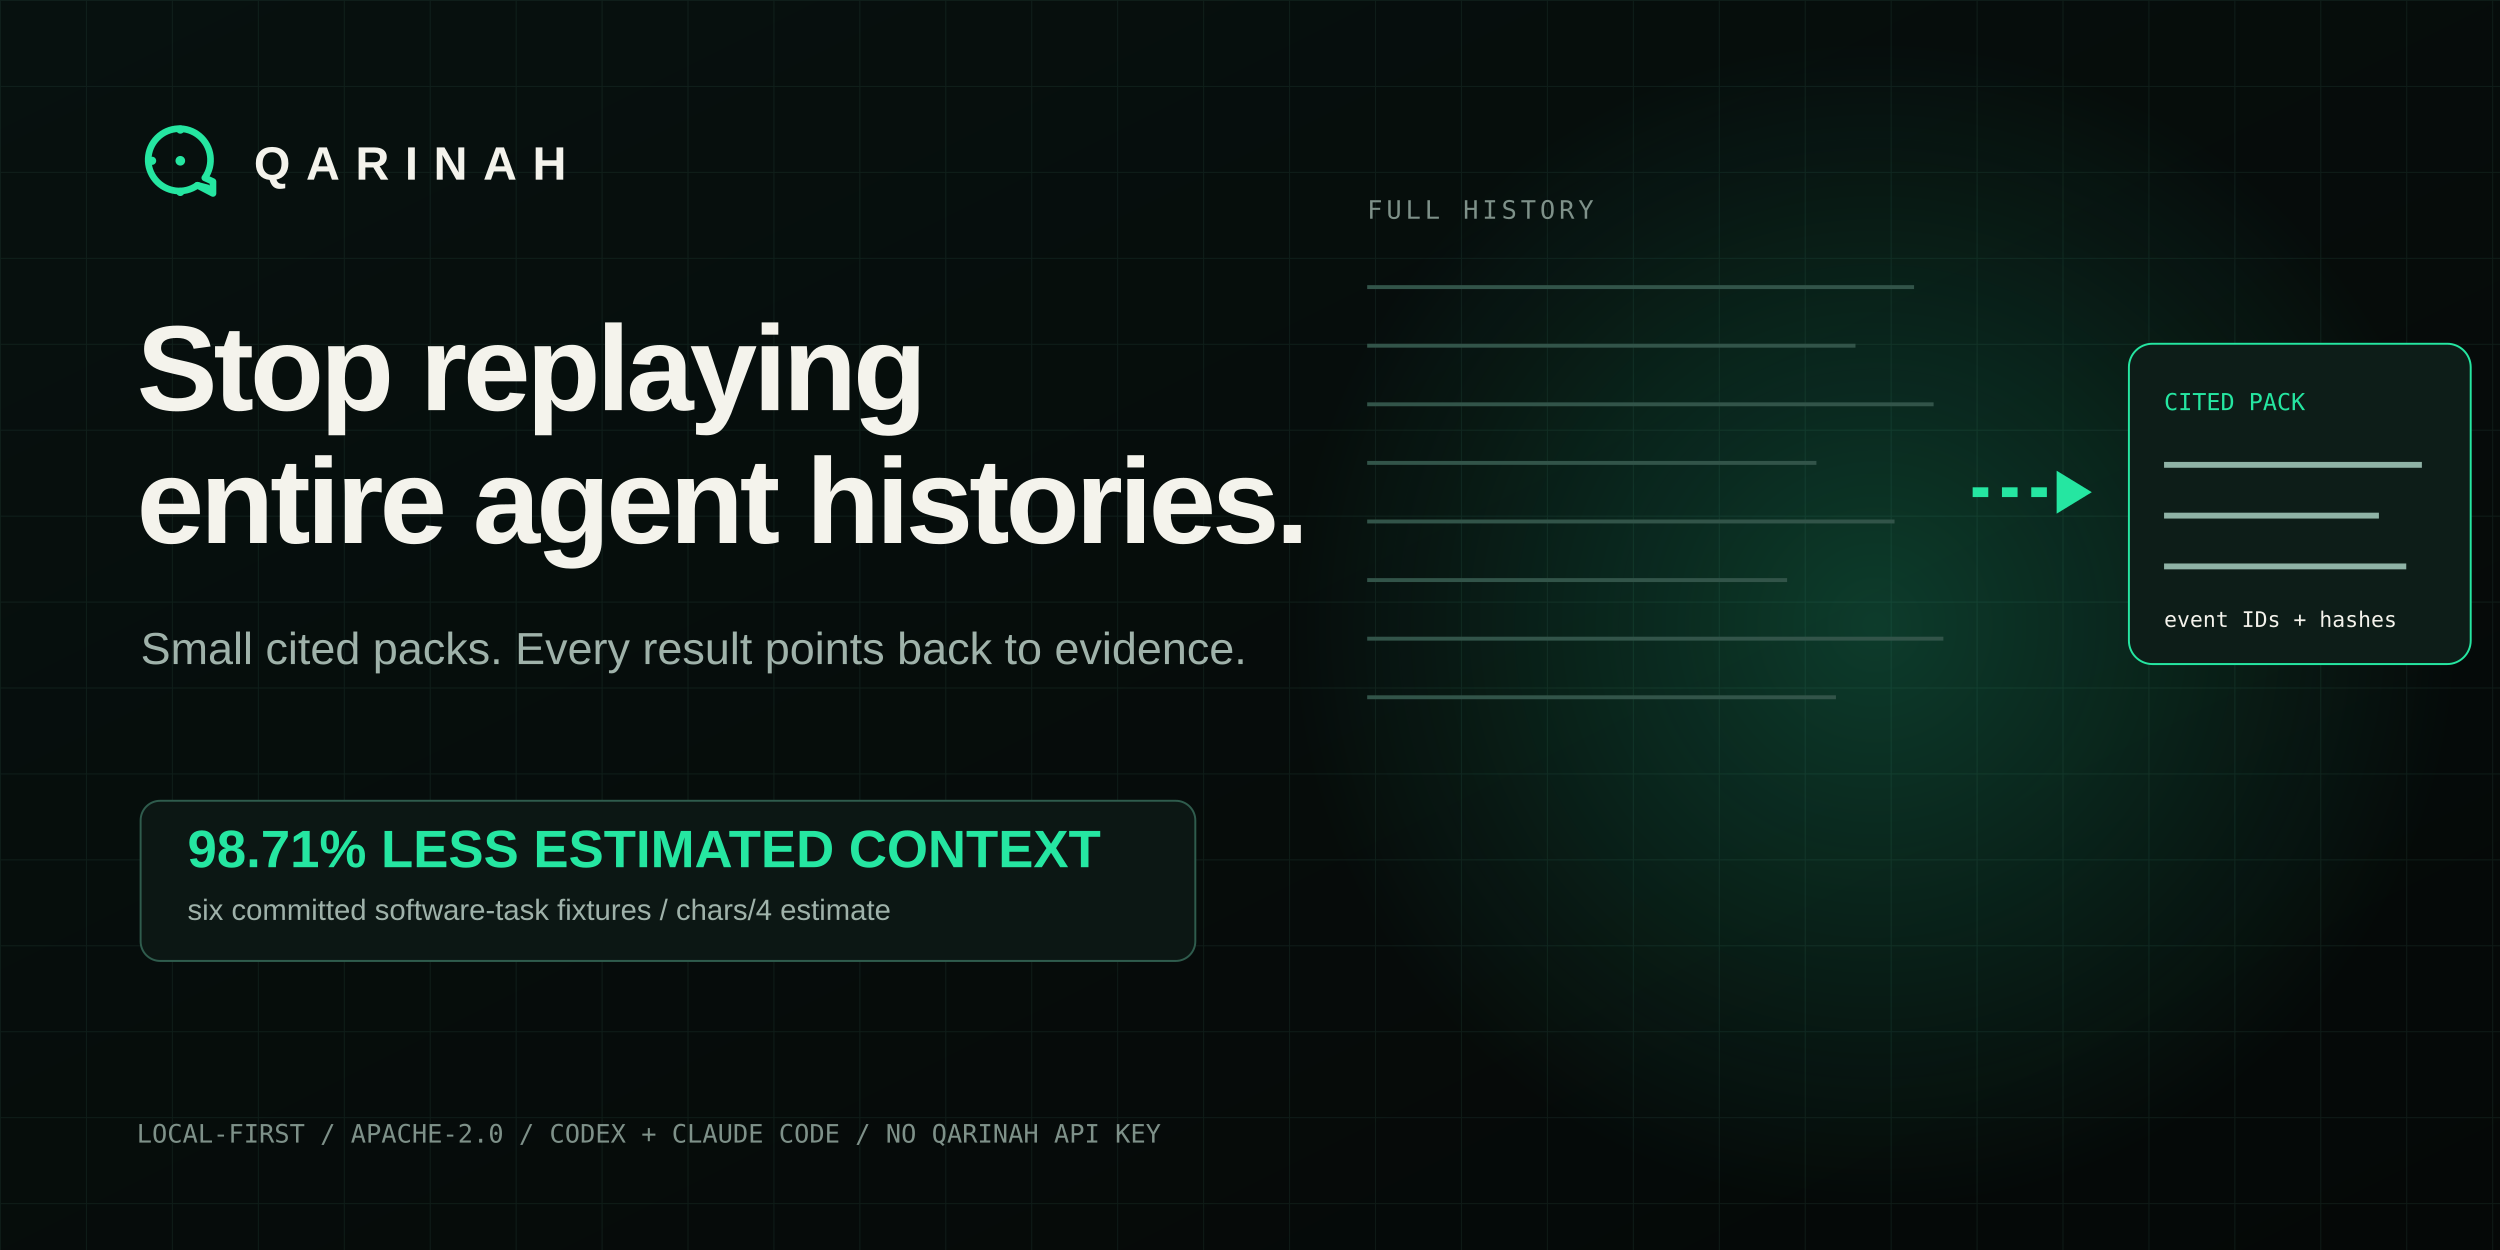
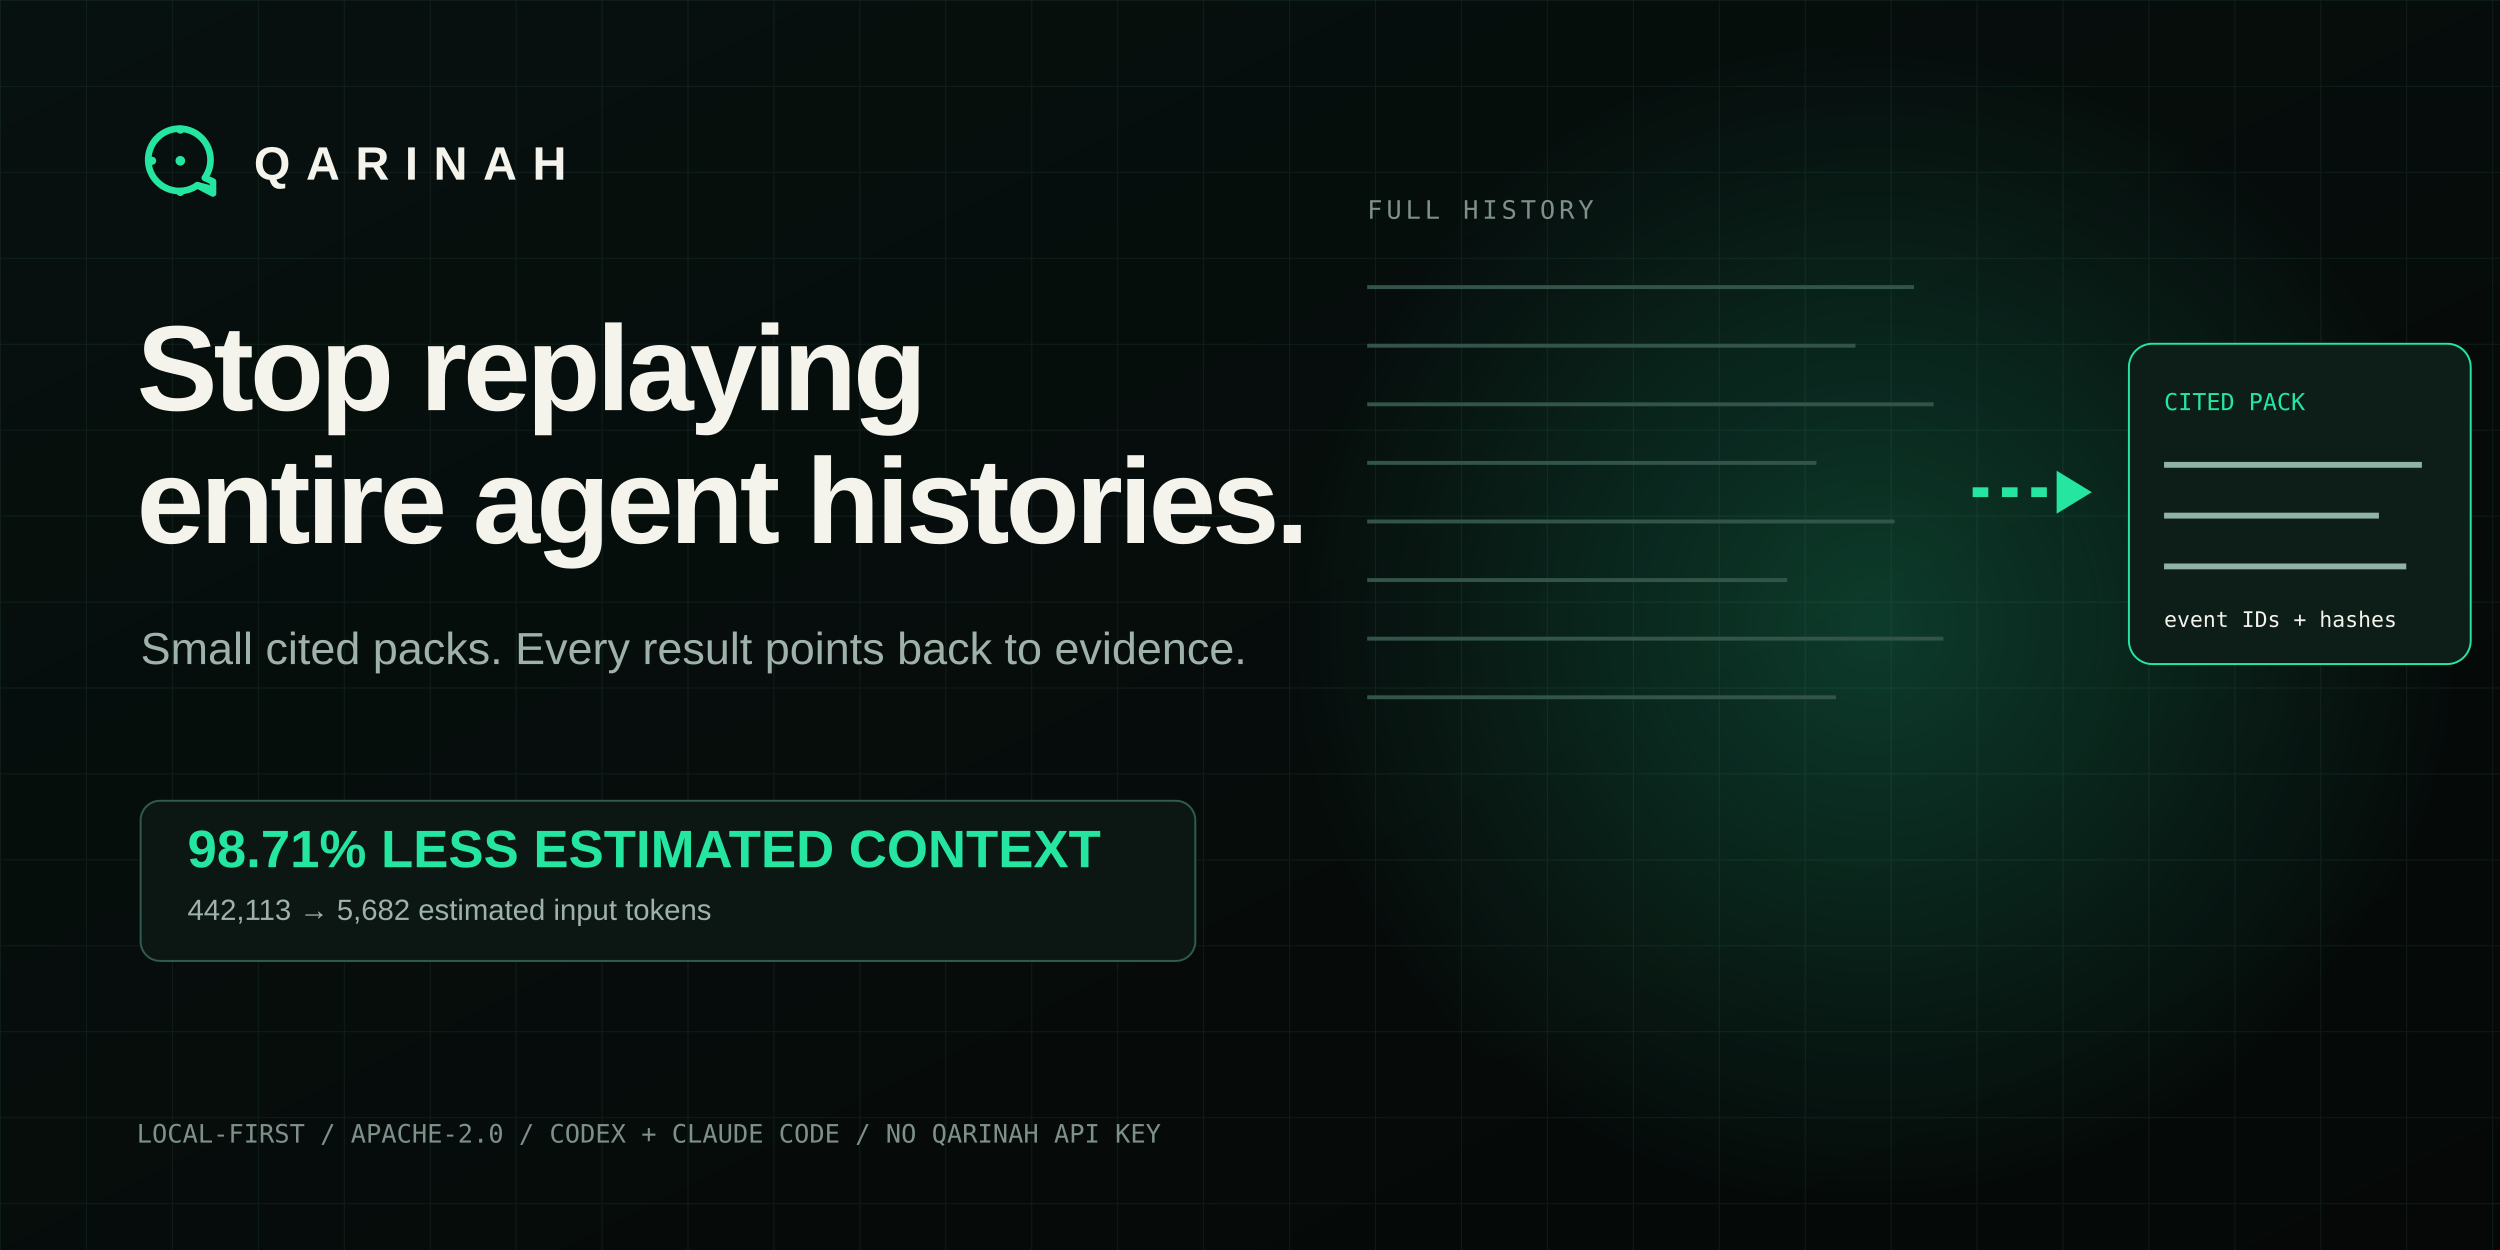
<svg xmlns="http://www.w3.org/2000/svg" width="1280" height="640" viewBox="0 0 1280 640" role="img" aria-labelledby="title desc">
  <defs>
    <linearGradient id="bg" x1="0" y1="0" x2="1" y2="1">
      <stop stop-color="#07110f" />
      <stop offset="1" stop-color="#050807" />
    </linearGradient>
    <radialGradient id="glow">
      <stop stop-color="#25e6a1" stop-opacity=".22" />
      <stop offset="1" stop-color="#25e6a1" stop-opacity="0" />
    </radialGradient>
    <pattern id="grid" width="44" height="44" patternUnits="userSpaceOnUse">
      <path d="M44 0H0V44" fill="none" stroke="#244239" stroke-width="1" opacity=".3" />
    </pattern>
  </defs>
  <rect width="1280" height="640" fill="url(#bg)" />
  <rect width="1280" height="640" fill="url(#grid)" />
  <circle cx="960" cy="320" r="300" fill="url(#glow)" />
  <g transform="translate(68 58)">
    <g transform="scale(.19)" fill="none" stroke="#25e6a1" stroke-linecap="round" stroke-linejoin="round">
      <path d="M194 174A84 84 0 1 0 174 194L216 216V184L194 174Z" stroke-width="18" />
      <path d="M174 194L201 201" stroke-width="18" />
      <g fill="#25e6a1" stroke="none">
        <circle cx="128" cy="44" r="11" />
        <circle cx="52" cy="128" r="11" />
        <circle cx="128" cy="212" r="11" />
        <circle cx="128" cy="128" r="13" />
      </g>
    </g>
    <text x="62" y="34" fill="#f4f3ec" font-family="Arial, sans-serif" font-size="24" font-weight="700" letter-spacing="8">QARINAH</text>
  </g>
  <text x="70" y="210" fill="#f4f3ec" font-family="Arial, sans-serif" font-size="62" font-weight="750" letter-spacing="-2">Stop replaying</text>
  <text x="70" y="278" fill="#f4f3ec" font-family="Arial, sans-serif" font-size="62" font-weight="750" letter-spacing="-2">entire agent histories.</text>
  <text x="72" y="340" fill="#9fb2aa" font-family="Arial, sans-serif" font-size="23">Small cited packs. Every result points back to evidence.</text>
  <g transform="translate(72 410)">
    <rect width="540" height="82" rx="10" fill="#0c1714" stroke="#2f5c4d" />
    <text x="24" y="34" fill="#25e6a1" font-family="Arial, sans-serif" font-size="27" font-weight="750">98.71% LESS ESTIMATED CONTEXT</text>
-     <text x="24" y="61" fill="#9fb2aa" font-family="Arial, sans-serif" font-size="15">six committed software-task fixtures / chars/4 estimate</text>
+     <text x="24" y="61" fill="#9fb2aa" font-family="Arial, sans-serif" font-size="15">442,113 → 5,682 estimated input tokens</text>
  </g>
  <g transform="translate(700 112)">
    <text x="0" y="0" fill="#7e9189" font-family="monospace" font-size="13" letter-spacing="2">FULL HISTORY</text>
    <g stroke="#325449" stroke-width="2">
      <path d="M0 35H280" />
      <path d="M0 65H250" />
      <path d="M0 95H290" />
      <path d="M0 125H230" />
      <path d="M0 155H270" />
      <path d="M0 185H215" />
      <path d="M0 215H295" />
      <path d="M0 245H240" />
    </g>
    <path d="M310 140h52" stroke="#25e6a1" stroke-width="5" stroke-dasharray="8 7" />
    <path d="m353 129 18 11-18 11" fill="#25e6a1" />
    <g transform="translate(390 64)">
      <rect width="175" height="164" rx="12" fill="#0d1d18" stroke="#25e6a1" />
      <text x="18" y="34" fill="#25e6a1" font-family="monospace" font-size="12">CITED PACK</text>
      <path d="M18 62h132M18 88h110M18 114h124" stroke="#8fb3a6" stroke-width="3" />
      <text x="18" y="145" fill="#f4f3ec" font-family="monospace" font-size="11">event IDs + hashes</text>
    </g>
  </g>
  <text x="70" y="585" fill="#7e9189" font-family="monospace" font-size="13">LOCAL-FIRST / APACHE-2.0 / CODEX + CLAUDE CODE / NO QARINAH API KEY</text>
</svg>
